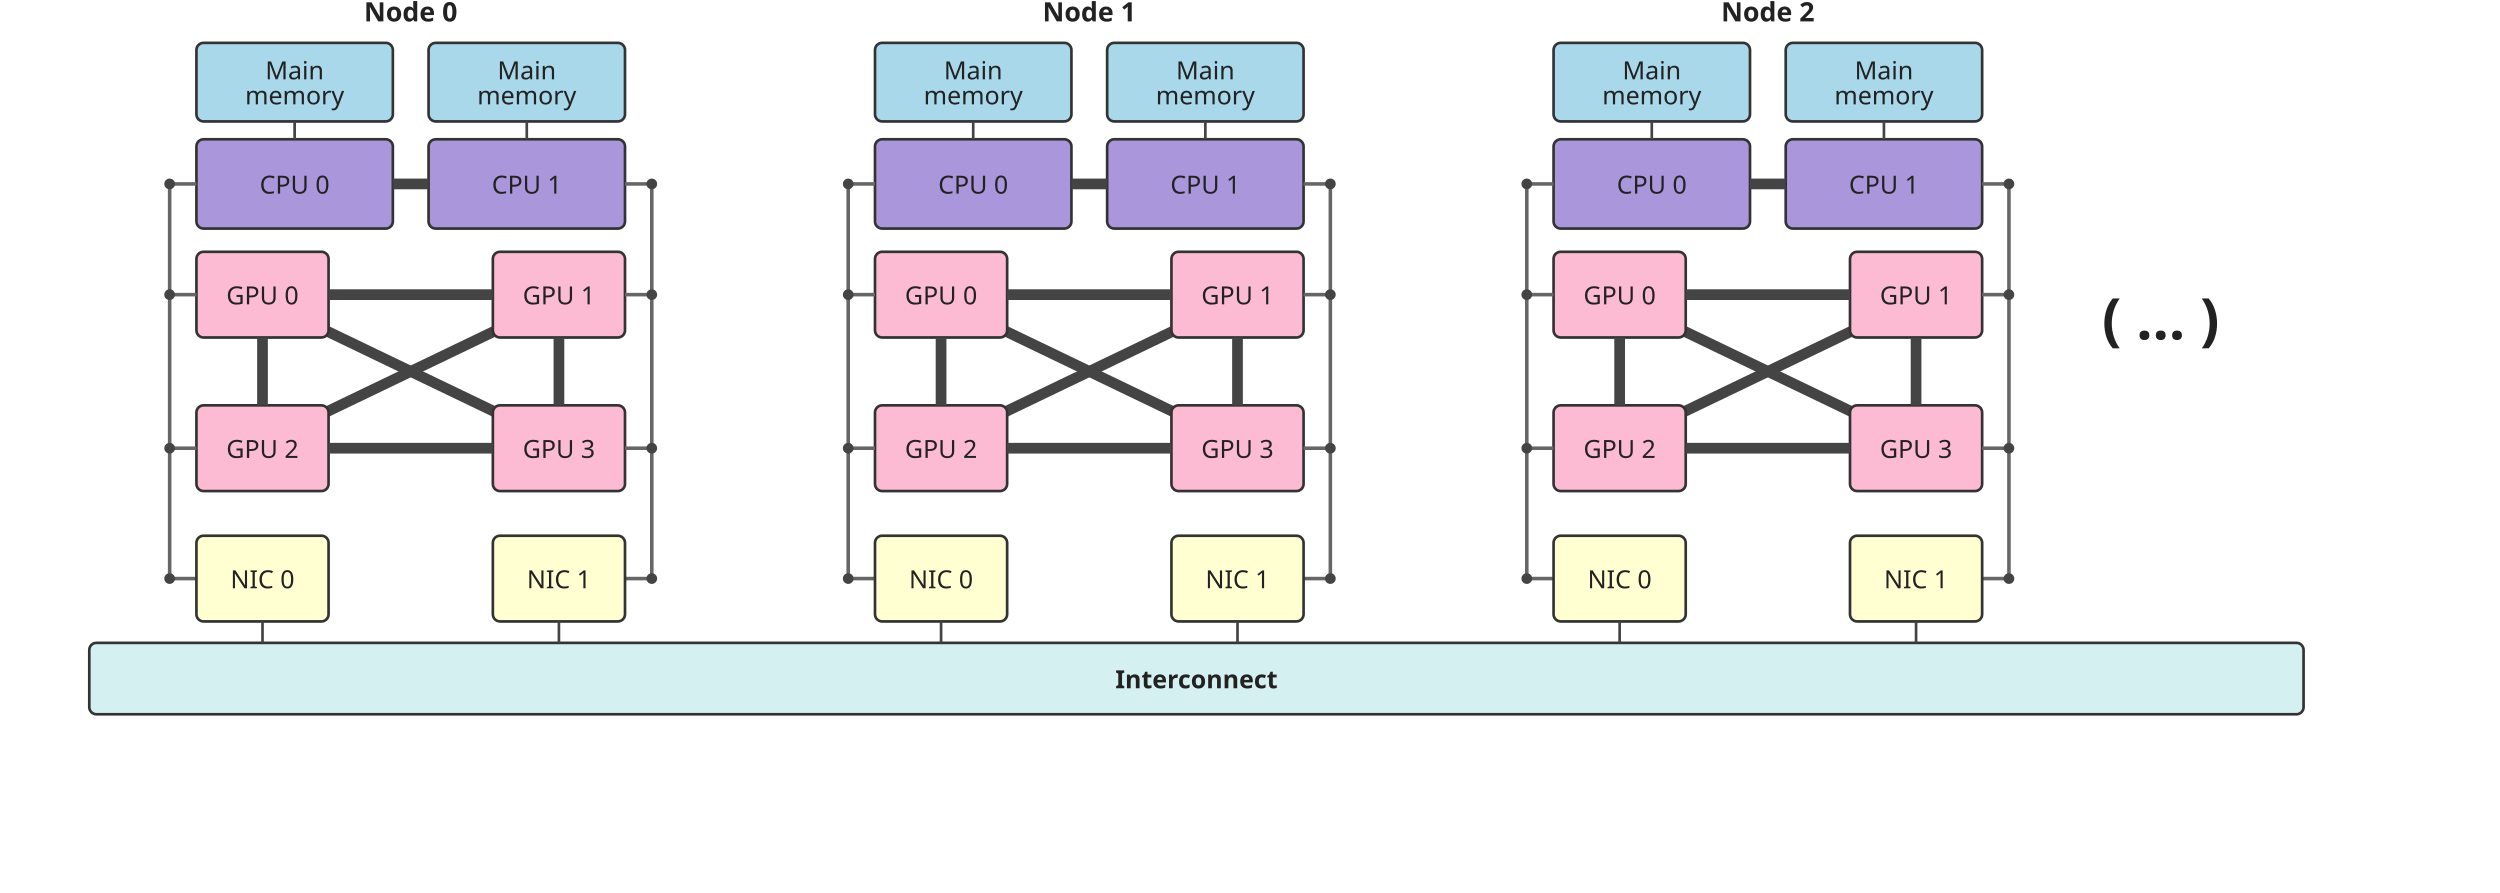
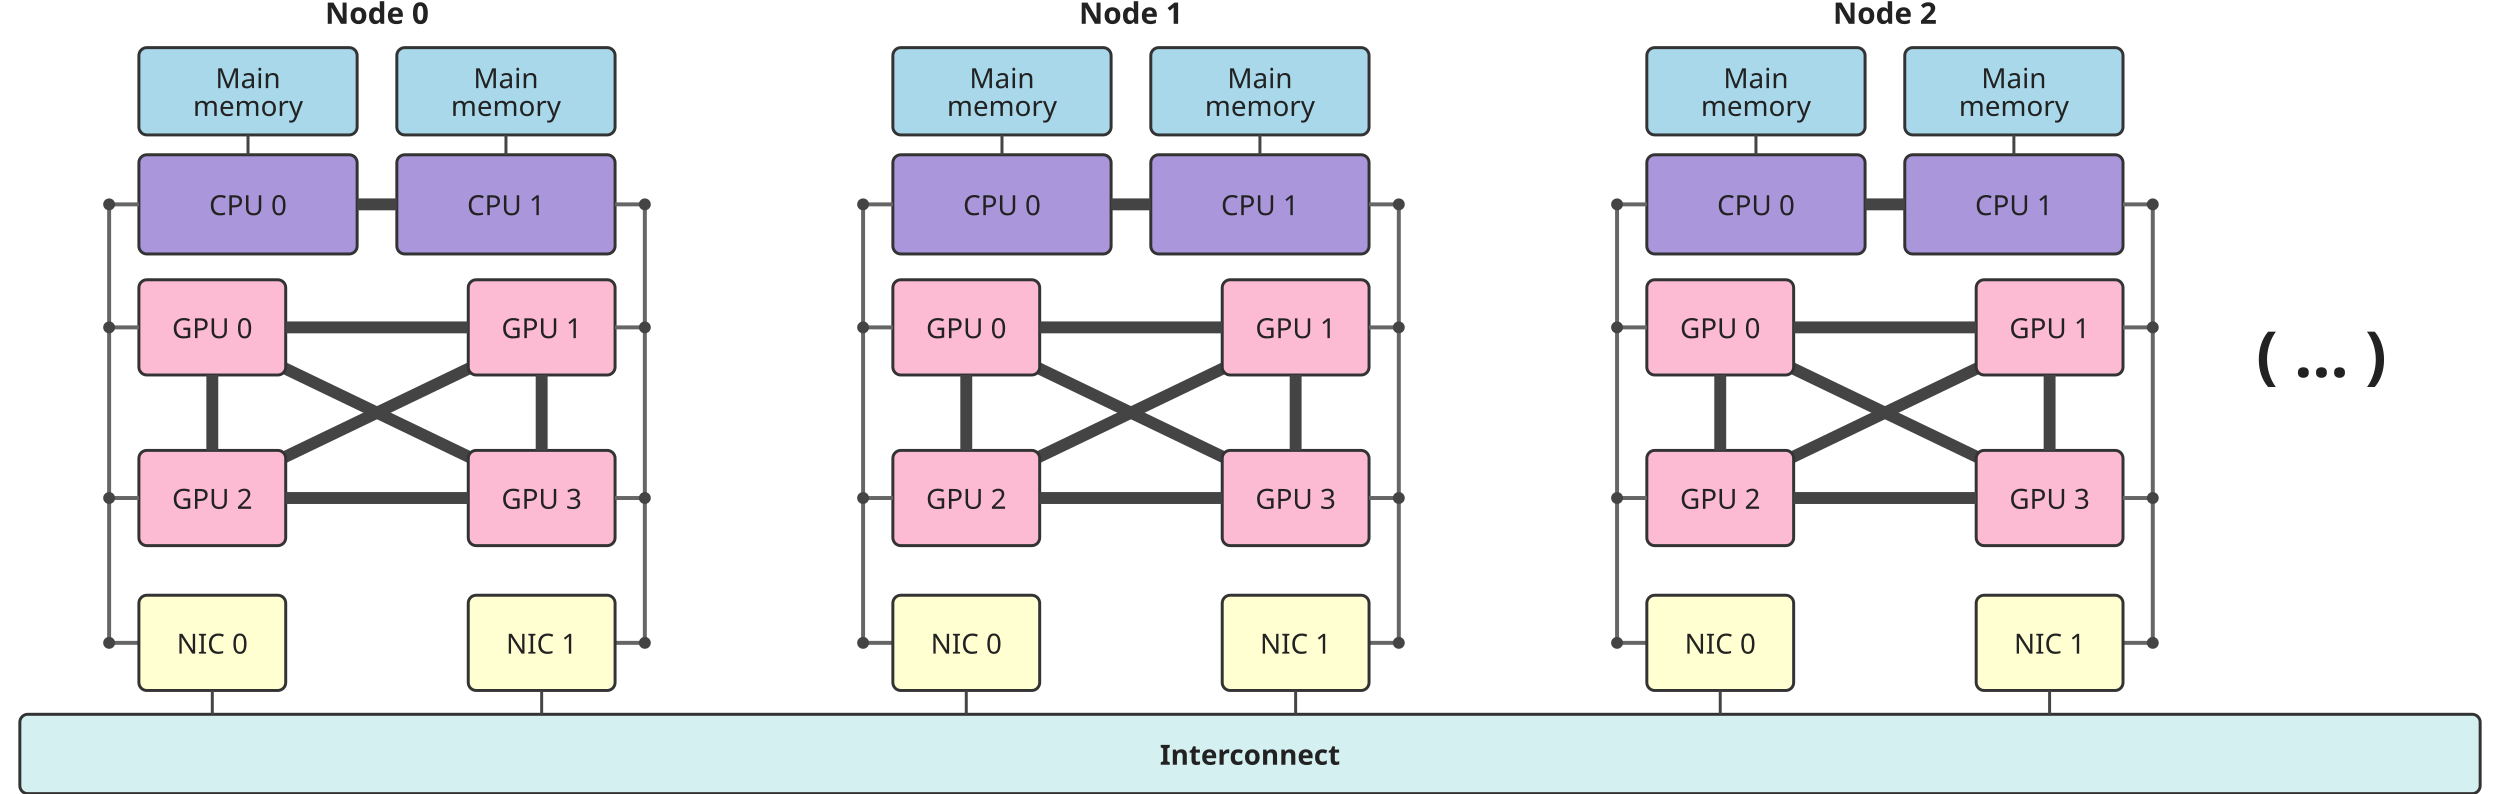
- <svg xmlns="http://www.w3.org/2000/svg" class="process-mapping-animation" viewBox="0 0 1400 500" role="img" aria-label="Mapping of MPI ranks to GPUs on a multi-node GPU supercomputer">
+ <svg xmlns="http://www.w3.org/2000/svg" class="process-mapping-animation" viewBox="40 0 1260 400" role="img" aria-label="Mapping of MPI ranks to GPUs on a multi-node GPU supercomputer">
  <style>
    .box { stroke: #333; stroke-width: 1.5; rx: 4; }
    .mem { fill: #a8d8ea; } .cpu { fill: #aa96da; } .gpu { fill: #fcbad3; }
    .nic { fill: #ffffd2; } .int { fill: #d4f0f0; }
    .label { font-family: sans-serif; font-size: 14px; fill: #222; text-anchor: middle; dominant-baseline: central; }
    .title { font-family: sans-serif; font-size: 15px; fill: #222; text-anchor: middle; font-weight: bold; }
    .ellipsis { font-size: 32px; }
    .process-box { fill: #b8e0d2; fill-opacity: 0.9; stroke: #1f5a4b; stroke-width: 2; rx: 4; }
    .process-label { font-family: sans-serif; font-size: 16px; fill: #163d33; text-anchor: middle; dominant-baseline: central; font-weight: bold; }
    .link { stroke: #444; stroke-width: 1.5; fill: none; } .cpu-link, .gpu-link { stroke: #444; stroke-width: 6; fill: none; }
    .rail { stroke: #666; stroke-width: 2; fill: none; } .tap { stroke: #666; stroke-width: 2; fill: none; } .dot { fill: #444; }
  </style>
  <defs>
    <g id="mapping-node-start">
      <rect x="70" y="4" width="110" height="44" class="box mem" />
      <text x="125" y="19" class="label">Main</text>
      <text x="125" y="33" class="label">memory</text>
      <rect x="200" y="4" width="110" height="44" class="box mem" />
      <text x="255" y="19" class="label">Main</text>
      <text x="255" y="33" class="label">memory</text>
      <rect x="70" y="58" width="110" height="50" class="box cpu" />
      <text x="125" y="83" class="label">CPU 0</text>
      <rect x="200" y="58" width="110" height="50" class="box cpu" />
      <text x="255" y="83" class="label">CPU 1</text>
      <line x1="125" y1="48" x2="125" y2="58" class="link" />
      <line x1="255" y1="48" x2="255" y2="58" class="link" />
      <line x1="180" y1="83" x2="200" y2="83" class="cpu-link" />
      <line x1="138" y1="163" x2="242" y2="213" class="gpu-link" />
      <line x1="242" y1="163" x2="138" y2="213" class="gpu-link" />
      <rect x="70" y="121" width="74" height="48" class="box gpu" />
      <text x="107" y="145" class="label">GPU 0</text>
      <rect x="236" y="121" width="74" height="48" class="box gpu" />
      <text x="273" y="145" class="label">GPU 1</text>
      <rect x="70" y="207" width="74" height="48" class="box gpu" />
      <text x="107" y="231" class="label">GPU 2</text>
      <rect x="236" y="207" width="74" height="48" class="box gpu" />
      <text x="273" y="231" class="label">GPU 3</text>
      <line x1="144" y1="145" x2="236" y2="145" class="gpu-link" />
      <line x1="144" y1="231" x2="236" y2="231" class="gpu-link" />
      <line x1="107" y1="169" x2="107" y2="207" class="gpu-link" />
      <line x1="273" y1="169" x2="273" y2="207" class="gpu-link" />
      <line x1="55" y1="83" x2="55" y2="304" class="rail" />
      <line x1="55" y1="83" x2="70" y2="83" class="tap" />
      <line x1="55" y1="145" x2="70" y2="145" class="tap" />
      <line x1="55" y1="231" x2="70" y2="231" class="tap" />
      <line x1="55" y1="304" x2="70" y2="304" class="tap" />
      <line x1="325" y1="83" x2="325" y2="304" class="rail" />
      <line x1="325" y1="83" x2="310" y2="83" class="tap" />
      <line x1="325" y1="145" x2="310" y2="145" class="tap" />
      <line x1="325" y1="231" x2="310" y2="231" class="tap" />
      <line x1="325" y1="304" x2="310" y2="304" class="tap" />
      <rect x="70" y="280" width="74" height="48" class="box nic" />
      <text x="107" y="304" class="label">NIC 0</text>
      <rect x="236" y="280" width="74" height="48" class="box nic" />
      <text x="273" y="304" class="label">NIC 1</text>
      <circle cx="55" cy="83" r="3" class="dot" />
      <circle cx="55" cy="145" r="3" class="dot" />
      <circle cx="55" cy="231" r="3" class="dot" />
      <circle cx="55" cy="304" r="3" class="dot" />
      <circle cx="325" cy="83" r="3" class="dot" />
      <circle cx="325" cy="145" r="3" class="dot" />
      <circle cx="325" cy="231" r="3" class="dot" />
      <circle cx="325" cy="304" r="3" class="dot" />
    </g>
  </defs>
  <g transform="translate(40, 20)">
    <use href="#mapping-node-start" />
  </g>
  <g transform="translate(420, 20)">
    <use href="#mapping-node-start" />
  </g>
  <g transform="translate(800, 20)">
    <use href="#mapping-node-start" />
  </g>
  <text x="1210" y="190" class="title ellipsis"> ( ... )</text>
  <text x="230" y="12" class="title">Node 0</text>
  <text x="610" y="12" class="title">Node 1</text>
  <text x="990" y="12" class="title">Node 2</text>
  <rect x="50" y="360" width="1240" height="40" class="box int" rx="6" />
  <text x="670" y="380" class="label" font-weight="bold">Interconnect</text>
  <line x1="147" y1="348" x2="147" y2="360" class="link" />
  <line x1="313" y1="348" x2="313" y2="360" class="link" />
  <line x1="527" y1="348" x2="527" y2="360" class="link" />
  <line x1="693" y1="348" x2="693" y2="360" class="link" />
  <line x1="907" y1="348" x2="907" y2="360" class="link" />
  <line x1="1073" y1="348" x2="1073" y2="360" class="link" />
</svg>
